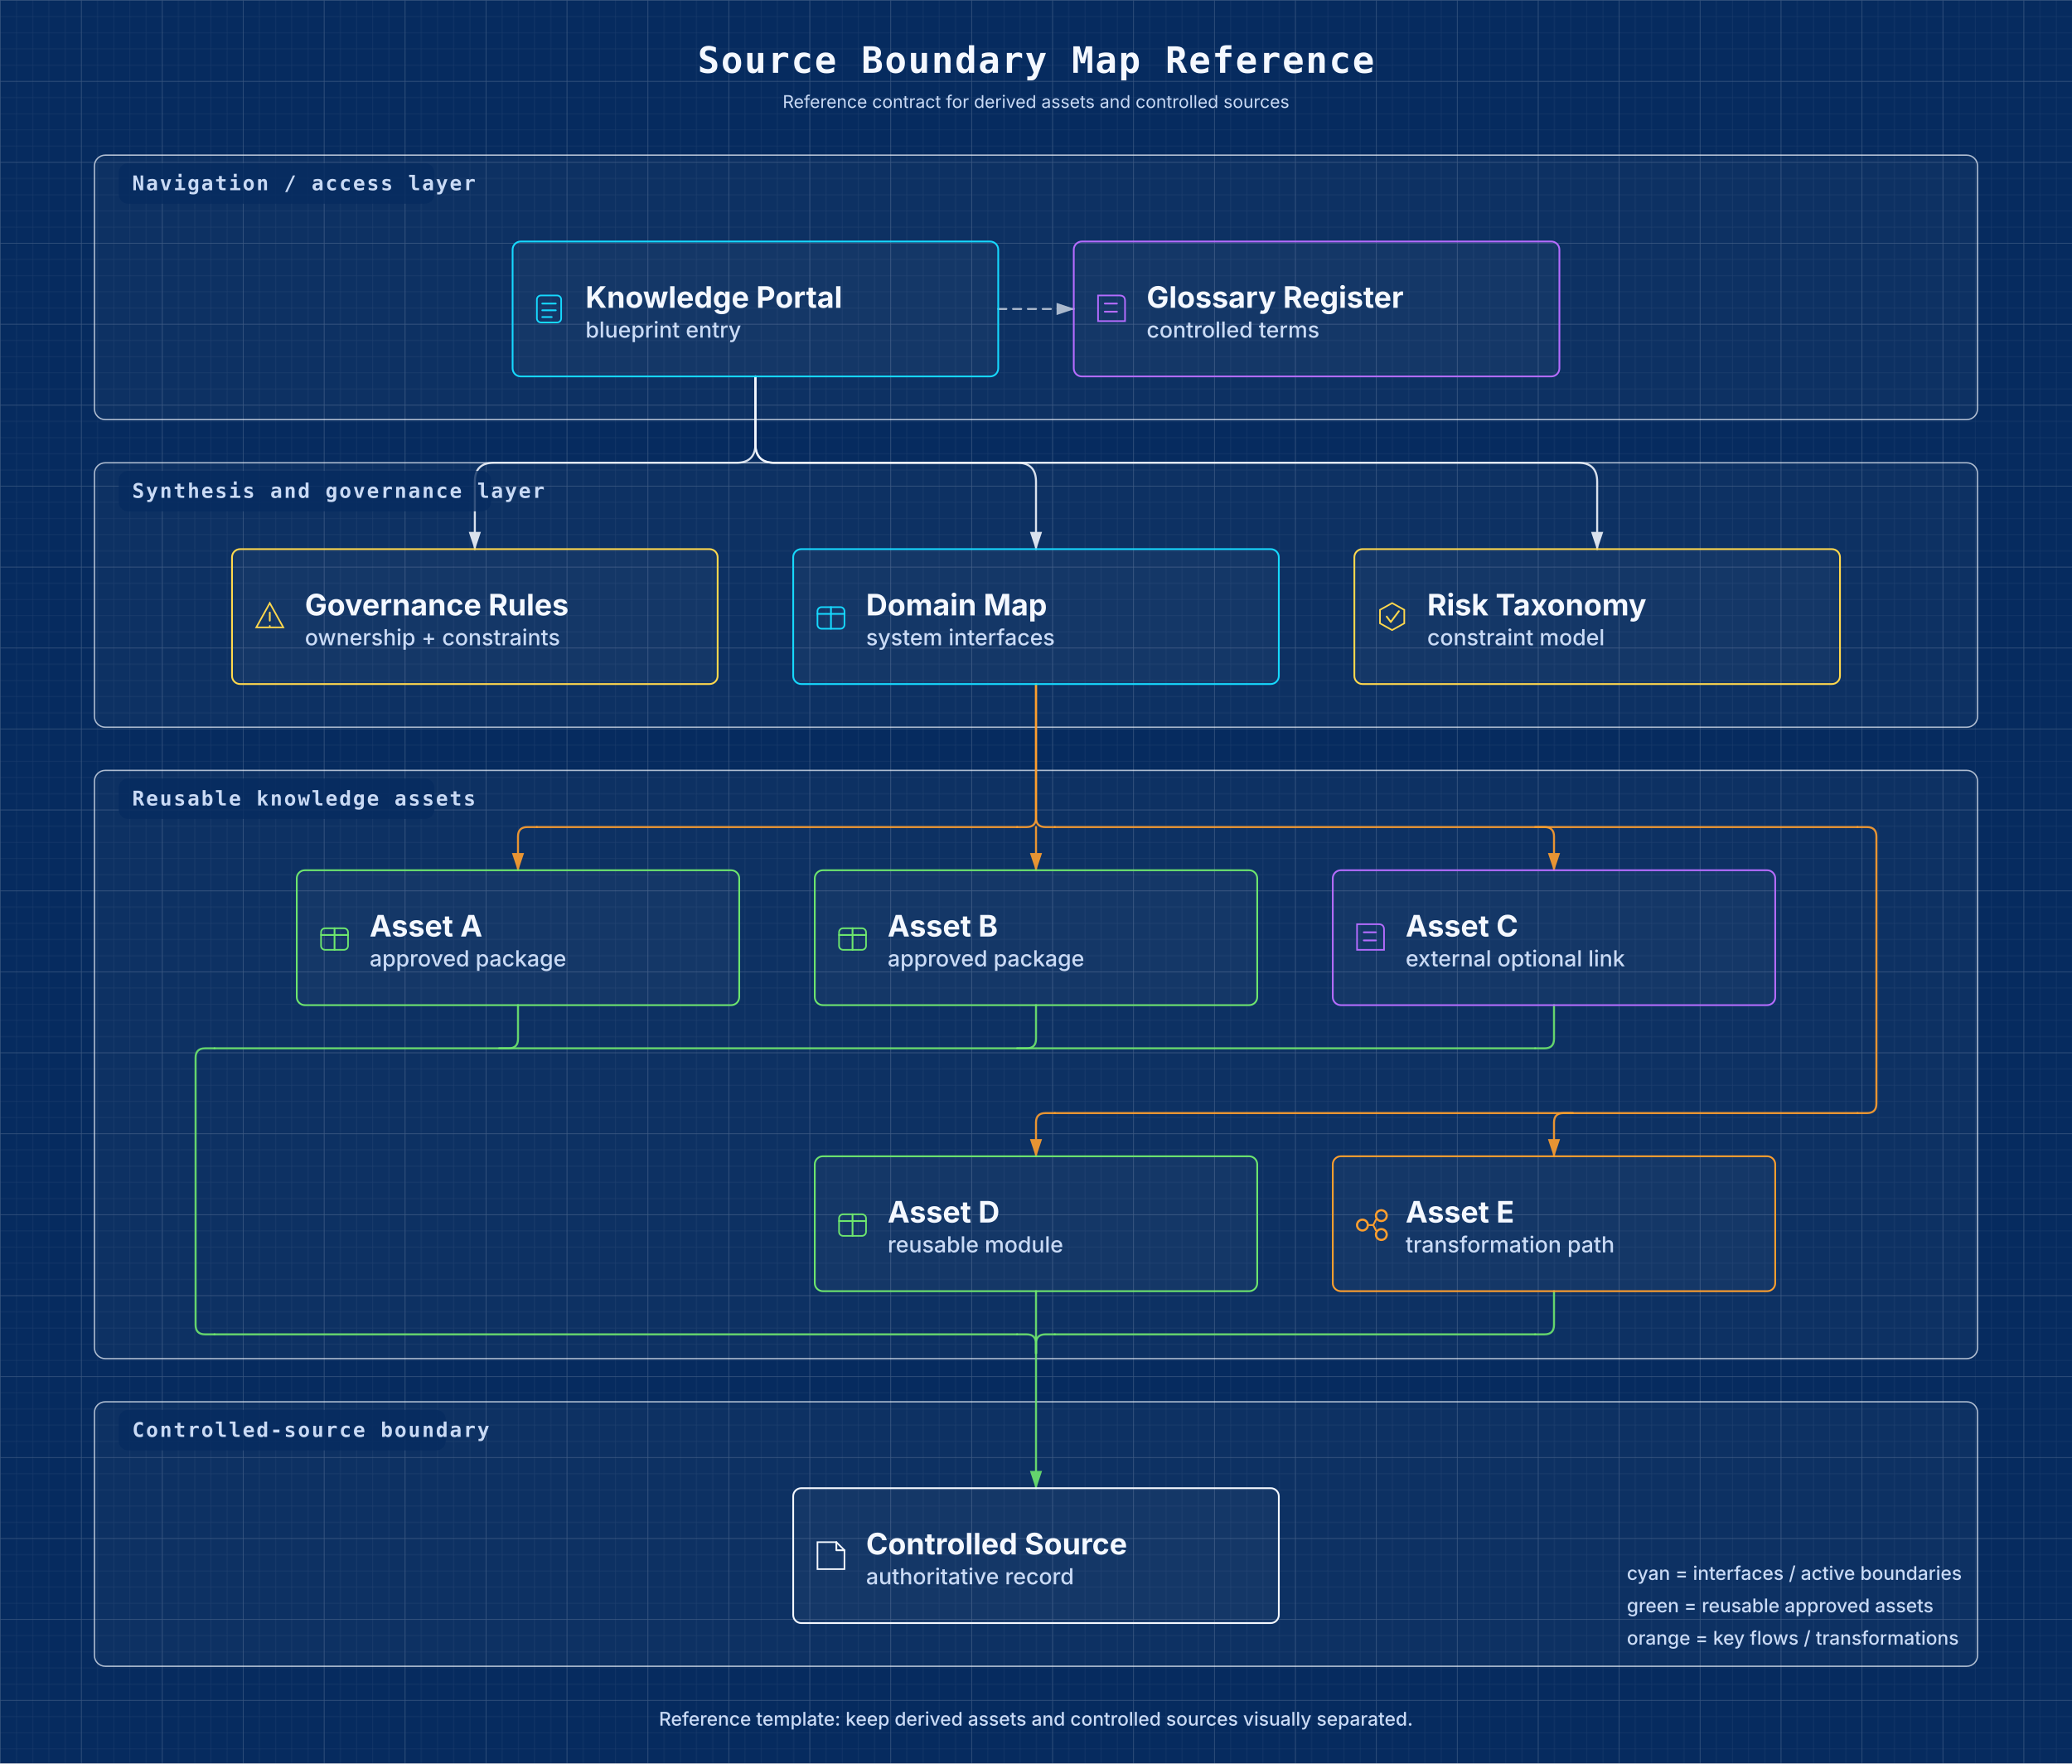
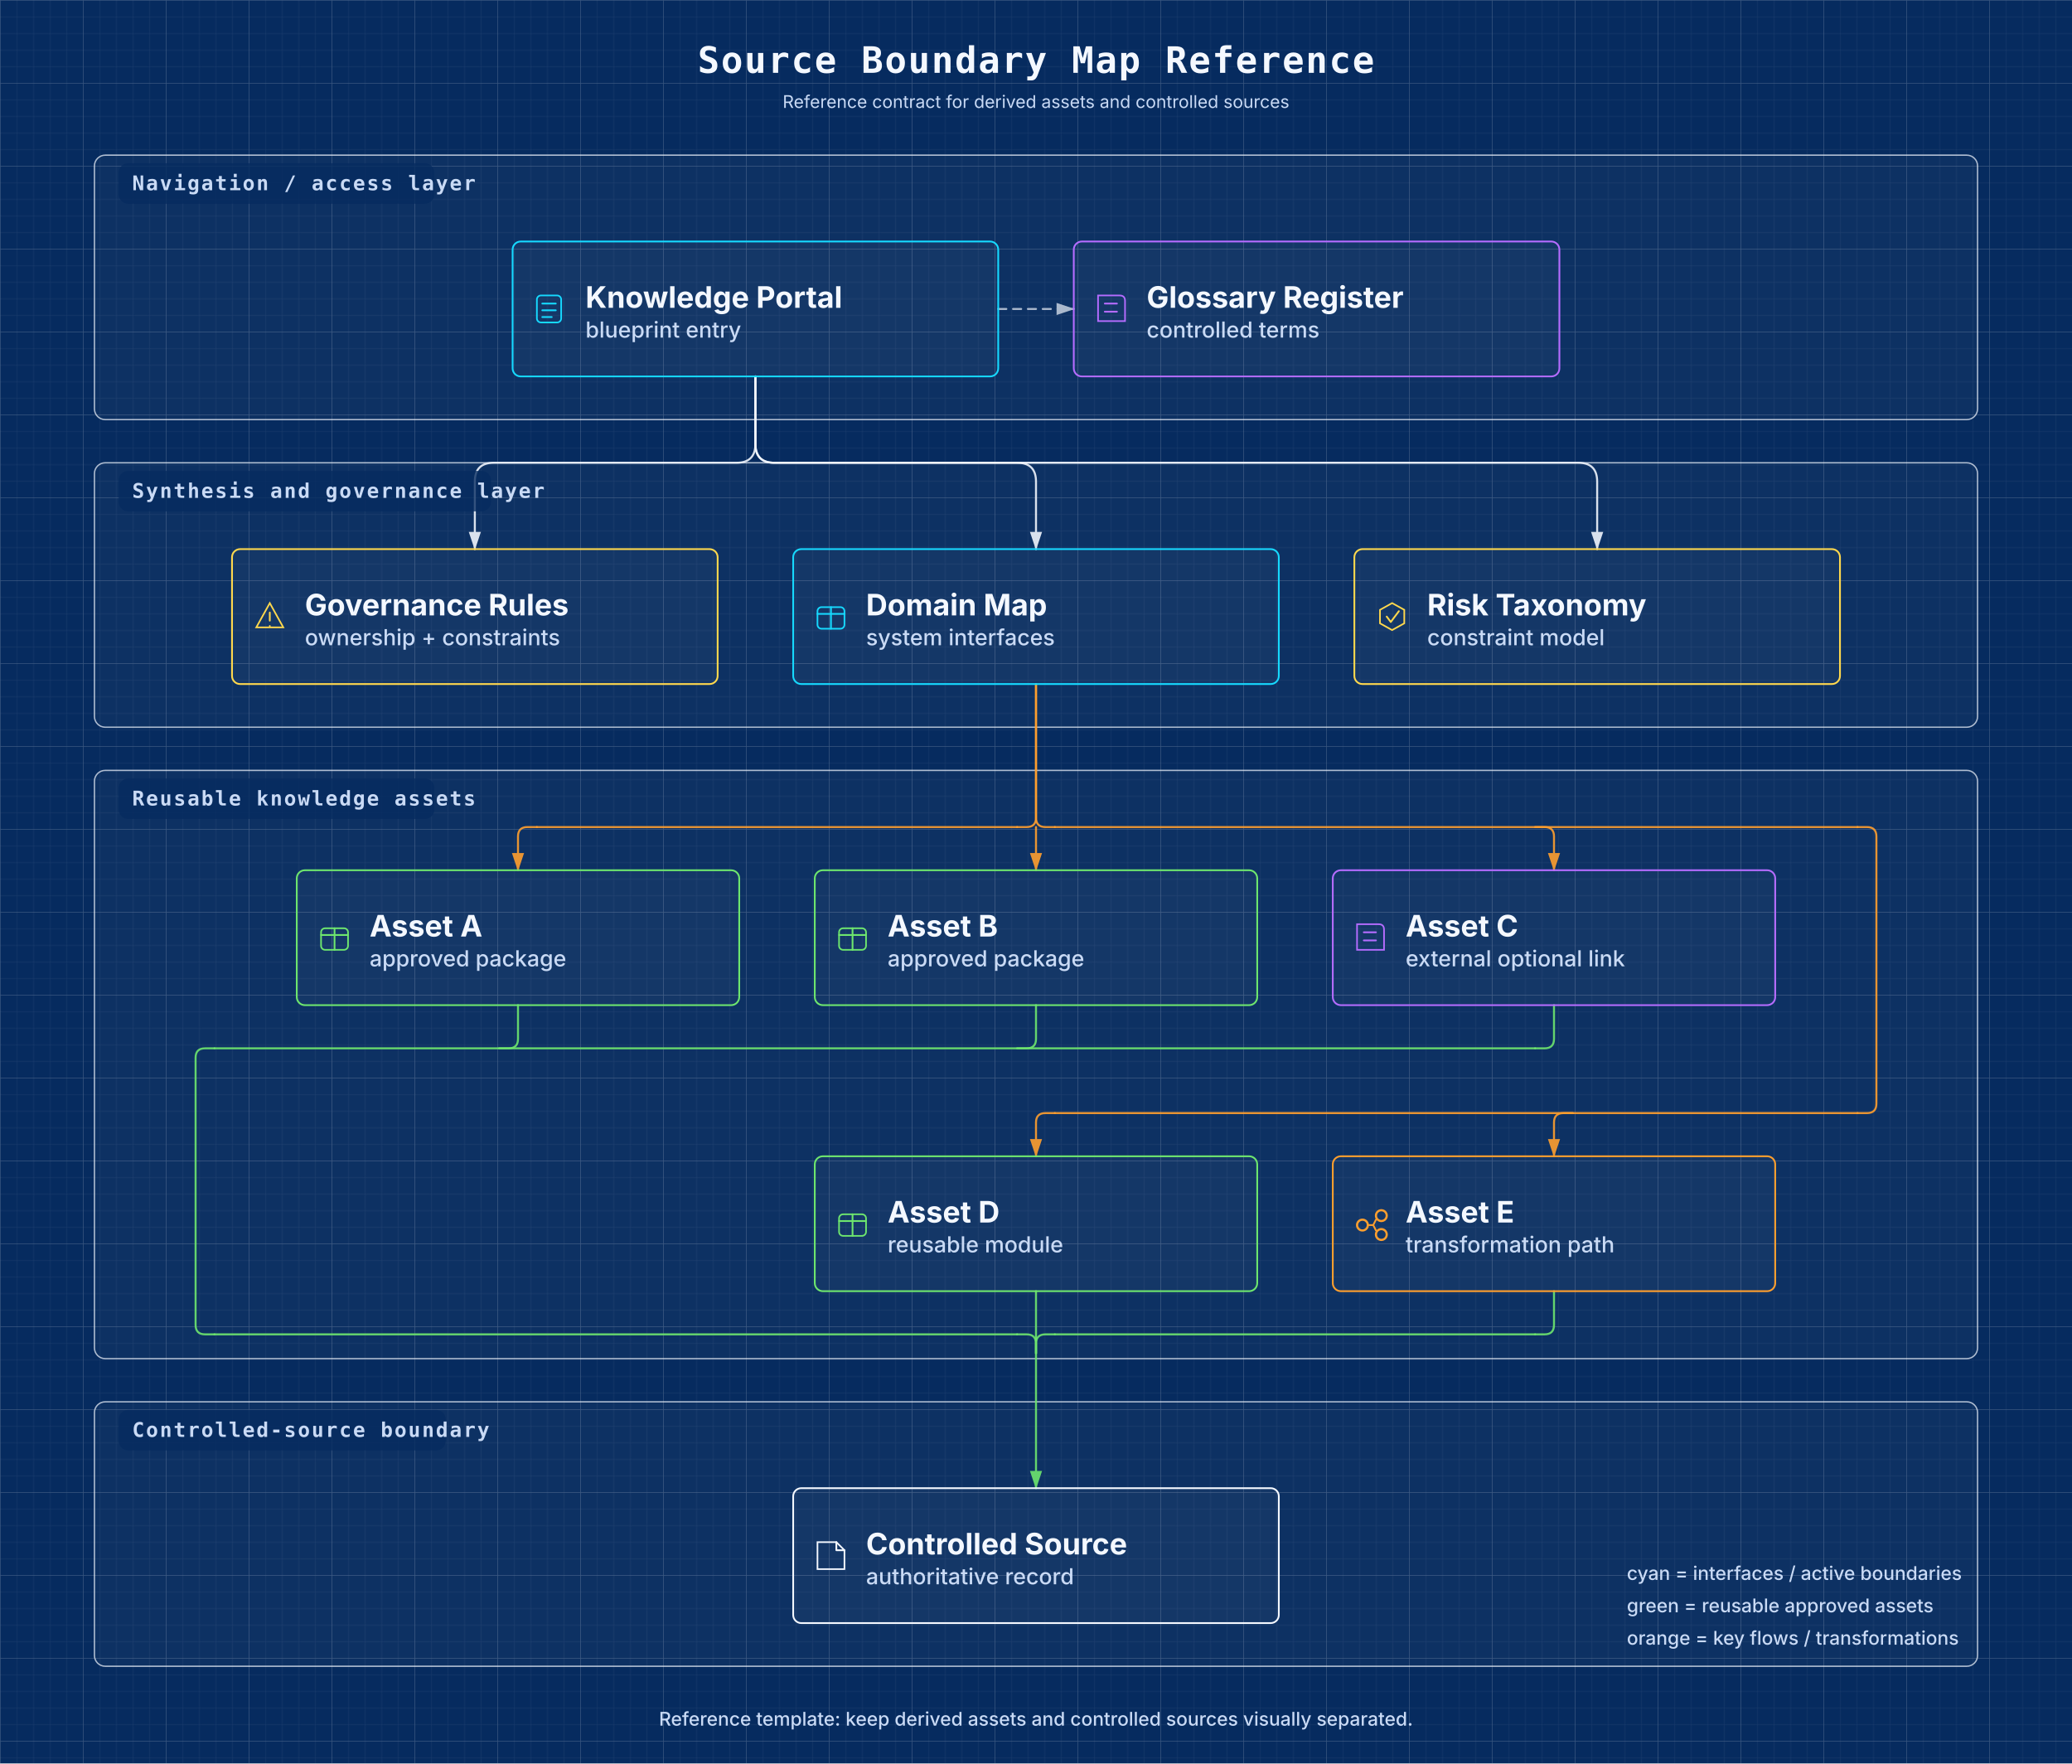
<svg xmlns="http://www.w3.org/2000/svg" width="1536" height="1307" viewBox="0 0 1536 1307" role="img" aria-label="Source Boundary Map Reference" data-style="accent-blueprint" data-diagram-type="source_boundary_map">
  <defs>
-     <pattern id="blueprint-grid-small" width="12" height="12" patternUnits="userSpaceOnUse">
-       <path d="M 12 0 H 0 V 12" fill="none" stroke="#FFFFFF" stroke-opacity="0.08" stroke-width="0.7" />
+     <pattern id="blueprint-grid-small" width="12.29" height="12.29" patternUnits="userSpaceOnUse">
+       <path d="M 12.29 0 H 0 V 12.29" fill="none" stroke="#FFFFFF" stroke-opacity="0.08" stroke-width="0.72" />
    </pattern>
-     <pattern id="blueprint-grid" width="60" height="60" patternUnits="userSpaceOnUse">
-       <rect width="60" height="60" fill="url(#blueprint-grid-small)" />
-       <path d="M 60 0 H 0 V 60" fill="none" stroke="#FFFFFF" stroke-opacity="0.14" stroke-width="1" />
+     <pattern id="blueprint-grid" width="61.44" height="61.44" patternUnits="userSpaceOnUse">
+       <rect width="61.44" height="61.44" fill="url(#blueprint-grid-small)" />
+       <path d="M 61.44 0 H 0 V 61.44" fill="none" stroke="#FFFFFF" stroke-opacity="0.14" stroke-width="1.02" />
    </pattern>
    <marker id="arrow" markerWidth="10" markerHeight="10" refX="8.5" refY="3" orient="auto" markerUnits="strokeWidth">
      <path d="M0,0 L0,6 L9,3 z" fill="context-stroke" />
    </marker>
    <marker id="arrow-fanout" markerWidth="10" markerHeight="10" refX="8.5" refY="3" orient="auto" markerUnits="strokeWidth">
      <path d="M0,0 L0,6 L9,3 z" fill="context-stroke" />
    </marker>
    <marker id="arrow-fanin" markerWidth="10" markerHeight="10" refX="8.5" refY="3" orient="auto" markerUnits="strokeWidth">
      <path d="M0,0 L0,6 L9,3 z" fill="context-stroke" />
    </marker>
    <style>
    [data-style="accent-blueprint"] .title{font:700 27px IBM Plex Mono,JetBrains Mono,Consolas,monospace;fill:#F4F8FF;letter-spacing:.04em;text-transform:uppercase}
    [data-style="accent-blueprint"] .subtitle{font:400 13px IBM Plex Sans,Inter,Roboto Condensed,DIN,Segoe UI,Aptos,Arial,sans-serif;fill:#C9DAF5}
    [data-style="accent-blueprint"] .group-label{font:700 15px IBM Plex Mono,JetBrains Mono,Consolas,monospace;fill:#C9DAF5;letter-spacing:.08em;text-transform:uppercase}
    [data-style="accent-blueprint"] .card-title{font:700 17px IBM Plex Sans,Inter,Roboto Condensed,DIN,Segoe UI,Aptos,Arial,sans-serif;fill:#F4F8FF}
    [data-style="accent-blueprint"] .card-sub{font:500 13px IBM Plex Sans,Inter,Roboto Condensed,DIN,Segoe UI,Aptos,Arial,sans-serif;fill:#C9DAF5}
    [data-style="accent-blueprint"] .edge{fill:none;stroke:#F4F8FF;stroke-width:1.5;stroke-linecap:round;stroke-linejoin:round;opacity:0.88}
    [data-style="accent-blueprint"] .fanout{stroke:#FF9F2E;opacity:0.9}
    [data-style="accent-blueprint"] .fanin{stroke:#6EE66E;opacity:0.9}
    [data-style="accent-blueprint"] .route-shared{marker-end:none}
    [data-style="accent-blueprint"] .edge-dashed{stroke-dasharray:6 5;opacity:0.68}
    [data-style="accent-blueprint"] .note{font:500 14px IBM Plex Sans,Inter,Roboto Condensed,DIN,Segoe UI,Aptos,Arial,sans-serif;fill:#C9DAF5}
    [data-style="accent-blueprint"] .mono{font-family:IBM Plex Mono,JetBrains Mono,Consolas,monospace}
    [data-style="accent-blueprint"] .table-header{font:700 15.5px IBM Plex Mono,JetBrains Mono,Consolas,monospace;fill:#F4F8FF;letter-spacing:.08em;text-transform:uppercase}
    [data-style="accent-blueprint"] .table-cell{font:500 17px IBM Plex Sans,Inter,Roboto Condensed,DIN,Segoe UI,Aptos,Arial,sans-serif;fill:#F4F8FF}
    [data-style="accent-blueprint"] .table-cell-secondary{font:500 17px IBM Plex Sans,Inter,Roboto Condensed,DIN,Segoe UI,Aptos,Arial,sans-serif;fill:#C9DAF5}
    [data-style="accent-blueprint"] .info-panel-title{font:700 15px IBM Plex Mono,JetBrains Mono,Consolas,monospace;fill:#F4F8FF;letter-spacing:.08em;text-transform:uppercase}
    [data-style="accent-blueprint"] .info-panel-item{font:500 14px IBM Plex Sans,Inter,Roboto Condensed,DIN,Segoe UI,Aptos,Arial,sans-serif;fill:#C9DAF5}
    [data-style="accent-blueprint"] .tree-level-label{font:700 15px IBM Plex Mono,JetBrains Mono,Consolas,monospace;fill:#C9DAF5;letter-spacing:.08em;text-transform:uppercase}
    [data-style="accent-blueprint"] .hub-label{font:700 15px IBM Plex Mono,JetBrains Mono,Consolas,monospace;fill:#C9DAF5;letter-spacing:.08em;text-transform:uppercase}
    [data-style="accent-blueprint"] .icon-line{fill:none;stroke-width:1.3;stroke-linecap:round;stroke-linejoin:round}
  </style>
  </defs>
  <rect x="0" y="0" width="1536" height="1307" rx="0" fill="#062B5F" />
  <rect x="0" y="0" width="1536" height="1307" rx="0" fill="url(#blueprint-grid)" opacity="1" />
  <text x="768.0" y="54" text-anchor="middle" class="title">Source Boundary Map Reference</text>
  <text x="768.0" y="80.0" text-anchor="middle" class="subtitle">Reference contract for derived assets and controlled sources</text>
  <rect x="70" y="115" width="1396" height="196" class="group-panel" rx="8" fill="#FFFFFF" fill-opacity="0.03" stroke="#F4F8FF" stroke-opacity="0.7" stroke-width="1" />
  <rect x="70" y="343" width="1396" height="196" class="group-panel" rx="8" fill="#FFFFFF" fill-opacity="0.03" stroke="#F4F8FF" stroke-opacity="0.7" stroke-width="1" />
  <rect x="70" y="571" width="1396" height="436" class="group-panel" rx="8" fill="#FFFFFF" fill-opacity="0.03" stroke="#F4F8FF" stroke-opacity="0.7" stroke-width="1" />
  <rect x="70" y="1039" width="1396" height="196" class="group-panel" rx="8" fill="#FFFFFF" fill-opacity="0.03" stroke="#F4F8FF" stroke-opacity="0.7" stroke-width="1" />
  <path d="M 768.0 507.0 L 768.0 606.0 Q 768.0 613.0 761.0 613.0 L 754.0 613.0" class="edge fanout route-shared branch" />
  <path d="M 768.0 507.0 L 768.0 606.0 Q 768.0 613.0 775.0 613.0 L 782.0 613.0" class="edge fanout route-shared branch" />
  <path d="M 1377.0 613.0 L 1384.0 613.0 Q 1391.0 613.0 1391.0 620.0 L 1391.0 818.0 Q 1391.0 825.0 1384.0 825.0 L 1377.0 825.0" class="edge fanout route-shared trunk" />
  <path d="M 398.0 613.0 L 754.0 613.0" class="edge fanout route-shared bus" />
  <path d="M 782.0 613.0 L 1377.0 613.0" class="edge fanout route-shared bus" />
  <path d="M 398.0 613.0 L 391.0 613.0 Q 384.0 613.0 384.0 620.0 L 384.0 645.0" class="edge fanout terminal" marker-end="url(#arrow-fanout)" />
  <path d="M 768.0 613.0 L 768.0 645.0" class="edge fanout terminal" marker-end="url(#arrow-fanout)" />
  <path d="M 1138.0 613.0 L 1145.0 613.0 Q 1152.0 613.0 1152.0 620.0 L 1152.0 645.0" class="edge fanout terminal" marker-end="url(#arrow-fanout)" />
  <path d="M 782.0 825.0 L 1377.0 825.0" class="edge fanout route-shared bus" />
  <path d="M 782.0 825.0 L 775.0 825.0 Q 768.0 825.0 768.0 832.0 L 768.0 857.0" class="edge fanout terminal" marker-end="url(#arrow-fanout)" />
  <path d="M 1166.0 825.0 L 1159.0 825.0 Q 1152.0 825.0 1152.0 832.0 L 1152.0 857.0" class="edge fanout terminal" marker-end="url(#arrow-fanout)" />
  <path d="M 159.0 777.0 L 152.0 777.0 Q 145.0 777.0 145.0 784.0 L 145.0 982.0 Q 145.0 989.0 152.0 989.0 L 159.0 989.0" class="edge fanin route-shared trunk" />
  <path d="M 384.0 745.0 L 384.0 770.0 Q 384.0 777.0 377.0 777.0 L 370.0 777.0" class="edge fanin route-shared branch" />
  <path d="M 768.0 745.0 L 768.0 770.0 Q 768.0 777.0 761.0 777.0 L 754.0 777.0" class="edge fanin route-shared branch" />
  <path d="M 1152.0 745.0 L 1152.0 770.0 Q 1152.0 777.0 1145.0 777.0 L 1138.0 777.0" class="edge fanin route-shared branch" />
  <path d="M 159.0 777.0 L 1138.0 777.0" class="edge fanin route-shared bus" />
  <path d="M 1152.0 957.0 L 1152.0 982.0 Q 1152.0 989.0 1145.0 989.0 L 1138.0 989.0" class="edge fanin route-shared branch" />
  <path d="M 159.0 989.0 L 754.0 989.0" class="edge fanin route-shared bus" />
  <path d="M 782.0 989.0 L 1138.0 989.0" class="edge fanin route-shared bus" />
  <path d="M 754.0 989.0 L 761.0 989.0 Q 768.0 989.0 768.0 996.0 L 768.0 1003.0" class="edge fanin route-shared merge" />
  <path d="M 782.0 989.0 L 775.0 989.0 Q 768.0 989.0 768.0 996.0 L 768.0 1003.0" class="edge fanin route-shared merge" />
  <path d="M 768.0 957.0 L 768.0 1103.0" class="edge fanin terminal" marker-end="url(#arrow-fanin)" />
  <path d="M 740.0 229.0 L 796.0 229.0" class="edge edge-dashed" marker-end="url(#arrow)" />
  <path d="M 560.0 279 L 560.0 329.0 Q 560.0 343.0 546.0 343.0 L 366.0 343.0 Q 352.0 343.0 352.0 357.0 L 352.0 407" class="edge" marker-end="url(#arrow)" />
  <path d="M 560.0 279 L 560.0 329.0 Q 560.0 343.0 574.0 343.0 L 754.0 343.0 Q 768.0 343.0 768.0 357.0 L 768.0 407" class="edge" marker-end="url(#arrow)" />
  <path d="M 560.0 279 L 560.0 329.0 Q 560.0 343.0 574.0 343.0 L 1170.0 343.0 Q 1184.0 343.0 1184.0 357.0 L 1184.0 407" class="edge" marker-end="url(#arrow)" />
  <g class="group-label-wrap">
    <rect x="88" y="121" width="234.0" height="30" rx="7" fill="#062B5F" fill-opacity="0.78" />
    <text x="98" y="141" class="group-label">Navigation / access layer</text>
  </g>
  <g class="group-label-wrap">
    <rect x="88" y="349" width="276.0" height="30" rx="7" fill="#062B5F" fill-opacity="0.78" />
    <text x="98" y="369" class="group-label">Synthesis and governance layer</text>
  </g>
  <g class="group-label-wrap">
    <rect x="88" y="577" width="234.0" height="30" rx="7" fill="#062B5F" fill-opacity="0.78" />
    <text x="98" y="597" class="group-label">Reusable knowledge assets</text>
  </g>
  <g class="group-label-wrap">
    <rect x="88" y="1045" width="242.4" height="30" rx="7" fill="#062B5F" fill-opacity="0.78" />
    <text x="98" y="1065" class="group-label">Controlled-source boundary</text>
  </g>
  <g id="node-portal" class="card node-card">
    <rect x="380.0" y="179" width="360" height="100" rx="6" fill="#FFFFFF" fill-opacity="0.03" stroke="#16D9FF" stroke-width="1.3" />
    <rect x="398.0" y="219.0" width="18" height="20" rx="3" fill="none" stroke="#16D9FF" stroke-width="1.2" />
    <path d="M402.0,225.0 H412.0 M402.0,230.0 H412.0 M402.0,235.0 H409.0" class="icon-line" stroke="#16D9FF" />
    <text x="434.0" y="228.135" text-anchor="start" class="card-title" style="font-size:22px">Knowledge Portal</text>
    <text x="434.0" y="250.243" text-anchor="start" class="card-sub" style="font-size:16.4px">blueprint entry</text>
  </g>
  <g id="node-glossary" class="card node-card">
    <rect x="796.0" y="179" width="360" height="100" rx="6" fill="#FFFFFF" fill-opacity="0.03" stroke="#B56CFF" stroke-width="1.3" />
    <path d="M814.0,219.0 H830.0 Q834.0,219.0 834.0,223.0 V238.0 H814.0 Z" fill="none" stroke="#B56CFF" stroke-width="1.2" />
    <path d="M819.0,225.0 H828.0 M819.0,231.0 H828.0" class="icon-line" stroke="#B56CFF" />
    <text x="850.0" y="228.135" text-anchor="start" class="card-title" style="font-size:22px">Glossary Register</text>
    <text x="850.0" y="250.243" text-anchor="start" class="card-sub" style="font-size:16.4px">controlled terms</text>
  </g>
  <g id="node-rules" class="card node-card">
    <rect x="172.0" y="407" width="360" height="100" rx="6" fill="#FFFFFF" fill-opacity="0.03" stroke="#FFD84D" stroke-width="1.3" />
    <path d="M200.0,447.0 L210.0,465.0 H190.0 Z" fill="none" stroke="#FFD84D" stroke-width="1.2" />
    <path d="M200.0,454.0 V460.0 M200.0,464.0 V464.0" class="icon-line" stroke="#FFD84D" />
    <text x="226.0" y="456.135" text-anchor="start" class="card-title" style="font-size:22px">Governance Rules</text>
    <text x="226.0" y="478.243" text-anchor="start" class="card-sub" style="font-size:16.4px">ownership + constraints</text>
  </g>
  <g id="node-domain_map" class="card node-card">
    <rect x="588.0" y="407" width="360" height="100" rx="6" fill="#FFFFFF" fill-opacity="0.03" stroke="#16D9FF" stroke-width="1.3" />
    <rect x="606.0" y="450.0" width="20" height="16" rx="3" fill="none" stroke="#16D9FF" stroke-width="1.2" />
    <path d="M606.0,455.0 H626.0 M616.0,450.0 V466.0" class="icon-line" stroke="#16D9FF" />
    <text x="642.0" y="456.135" text-anchor="start" class="card-title" style="font-size:22px">Domain Map</text>
    <text x="642.0" y="478.243" text-anchor="start" class="card-sub" style="font-size:16.4px">system interfaces</text>
  </g>
  <g id="node-risk" class="card node-card">
    <rect x="1004.0" y="407" width="360" height="100" rx="6" fill="#FFFFFF" fill-opacity="0.03" stroke="#FFD84D" stroke-width="1.3" />
    <path d="M1032.0,447.0 L1041.0,452.0 V462.0 L1032.0,467.0 L1023.0,462.0 V452.0 Z" fill="none" stroke="#FFD84D" stroke-width="1.2" />
    <path d="M1028.0,457.0 L1031.0,461.0 L1037.0,453.0" class="icon-line" stroke="#FFD84D" />
    <text x="1058.0" y="456.135" text-anchor="start" class="card-title" style="font-size:22px">Risk Taxonomy</text>
    <text x="1058.0" y="478.243" text-anchor="start" class="card-sub" style="font-size:16.4px">constraint model</text>
  </g>
  <g id="node-asset_a" class="card node-card">
    <rect x="220.0" y="645" width="328.0" height="100" rx="6" fill="#FFFFFF" fill-opacity="0.03" stroke="#6EE66E" stroke-width="1.3" />
    <rect x="238.0" y="688.0" width="20" height="16" rx="3" fill="none" stroke="#6EE66E" stroke-width="1.2" />
    <path d="M238.0,693.0 H258.0 M248.0,688.0 V704.0" class="icon-line" stroke="#6EE66E" />
    <text x="274.0" y="694.135" text-anchor="start" class="card-title" style="font-size:22px">Asset A</text>
    <text x="274.0" y="716.243" text-anchor="start" class="card-sub" style="font-size:16.4px">approved package</text>
  </g>
  <g id="node-asset_b" class="card node-card">
    <rect x="604.0" y="645" width="328.0" height="100" rx="6" fill="#FFFFFF" fill-opacity="0.03" stroke="#6EE66E" stroke-width="1.3" />
    <rect x="622.0" y="688.0" width="20" height="16" rx="3" fill="none" stroke="#6EE66E" stroke-width="1.2" />
    <path d="M622.0,693.0 H642.0 M632.0,688.0 V704.0" class="icon-line" stroke="#6EE66E" />
    <text x="658.0" y="694.135" text-anchor="start" class="card-title" style="font-size:22px">Asset B</text>
    <text x="658.0" y="716.243" text-anchor="start" class="card-sub" style="font-size:16.4px">approved package</text>
  </g>
  <g id="node-asset_c" class="card node-card">
    <rect x="988.0" y="645" width="328.0" height="100" rx="6" fill="#FFFFFF" fill-opacity="0.03" stroke="#B56CFF" stroke-width="1.3" />
    <path d="M1006.0,685.0 H1022.0 Q1026.0,685.0 1026.0,689.0 V704.0 H1006.0 Z" fill="none" stroke="#B56CFF" stroke-width="1.2" />
    <path d="M1011.0,691.0 H1020.0 M1011.0,697.0 H1020.0" class="icon-line" stroke="#B56CFF" />
    <text x="1042.0" y="694.135" text-anchor="start" class="card-title" style="font-size:22px">Asset C</text>
    <text x="1042.0" y="716.243" text-anchor="start" class="card-sub" style="font-size:16.4px">external optional link</text>
  </g>
  <g id="node-asset_d" class="card node-card">
    <rect x="604.0" y="857" width="328.0" height="100" rx="6" fill="#FFFFFF" fill-opacity="0.03" stroke="#6EE66E" stroke-width="1.3" />
    <rect x="622.0" y="900.0" width="20" height="16" rx="3" fill="none" stroke="#6EE66E" stroke-width="1.2" />
    <path d="M622.0,905.0 H642.0 M632.0,900.0 V916.0" class="icon-line" stroke="#6EE66E" />
    <text x="658.0" y="906.135" text-anchor="start" class="card-title" style="font-size:22px">Asset D</text>
    <text x="658.0" y="928.243" text-anchor="start" class="card-sub" style="font-size:16.4px">reusable module</text>
  </g>
  <g id="node-asset_e" class="card node-card">
    <rect x="988.0" y="857" width="328.0" height="100" rx="6" fill="#FFFFFF" fill-opacity="0.03" stroke="#FF9F2E" stroke-width="1.3" />
    <circle cx="1010.0" cy="908.0" r="4" fill="none" stroke="#FF9F2E" stroke-width="1.6" />
    <circle cx="1024.0" cy="901.0" r="4" fill="none" stroke="#FF9F2E" stroke-width="1.6" />
    <circle cx="1024.0" cy="915.0" r="4" fill="none" stroke="#FF9F2E" stroke-width="1.6" />
    <path d="M1014.0,908.0 H1018.0 M1020.0,904.0 L1018.0,908.0 L1020.0,912.0" class="icon-line" stroke="#FF9F2E" />
    <text x="1042.0" y="906.135" text-anchor="start" class="card-title" style="font-size:22px">Asset E</text>
    <text x="1042.0" y="928.243" text-anchor="start" class="card-sub" style="font-size:16.4px">transformation path</text>
  </g>
  <g id="node-controlled_source" class="card node-card">
    <rect x="588.0" y="1103" width="360" height="100" rx="6" fill="#FFFFFF" fill-opacity="0.03" stroke="#F4F8FF" stroke-width="1.3" />
    <path d="M606.0,1143.0 H620.0 L626.0,1149.0 V1163.0 H606.0 Z" fill="none" stroke="#F4F8FF" stroke-width="1.2" />
    <path d="M620.0,1143.0 V1149.0 H626.0" class="icon-line" stroke="#F4F8FF" />
    <text x="642.0" y="1152.135" text-anchor="start" class="card-title" style="font-size:22px">Controlled Source</text>
    <text x="642.0" y="1174.243" text-anchor="start" class="card-sub" style="font-size:16.4px">authoritative record</text>
  </g>
  <text x="1206" y="1171" class="note legend-note" fill="#16D9FF">cyan = interfaces / active boundaries</text>
  <text x="1206" y="1195" class="note legend-note" fill="#6EE66E">green = reusable approved assets</text>
  <text x="1206" y="1219" class="note legend-note" fill="#FF9F2E">orange = key flows / transformations</text>
  <text x="768.0" y="1279" text-anchor="middle" class="note">Reference template: keep derived assets and controlled sources visually separated.</text>
</svg>
